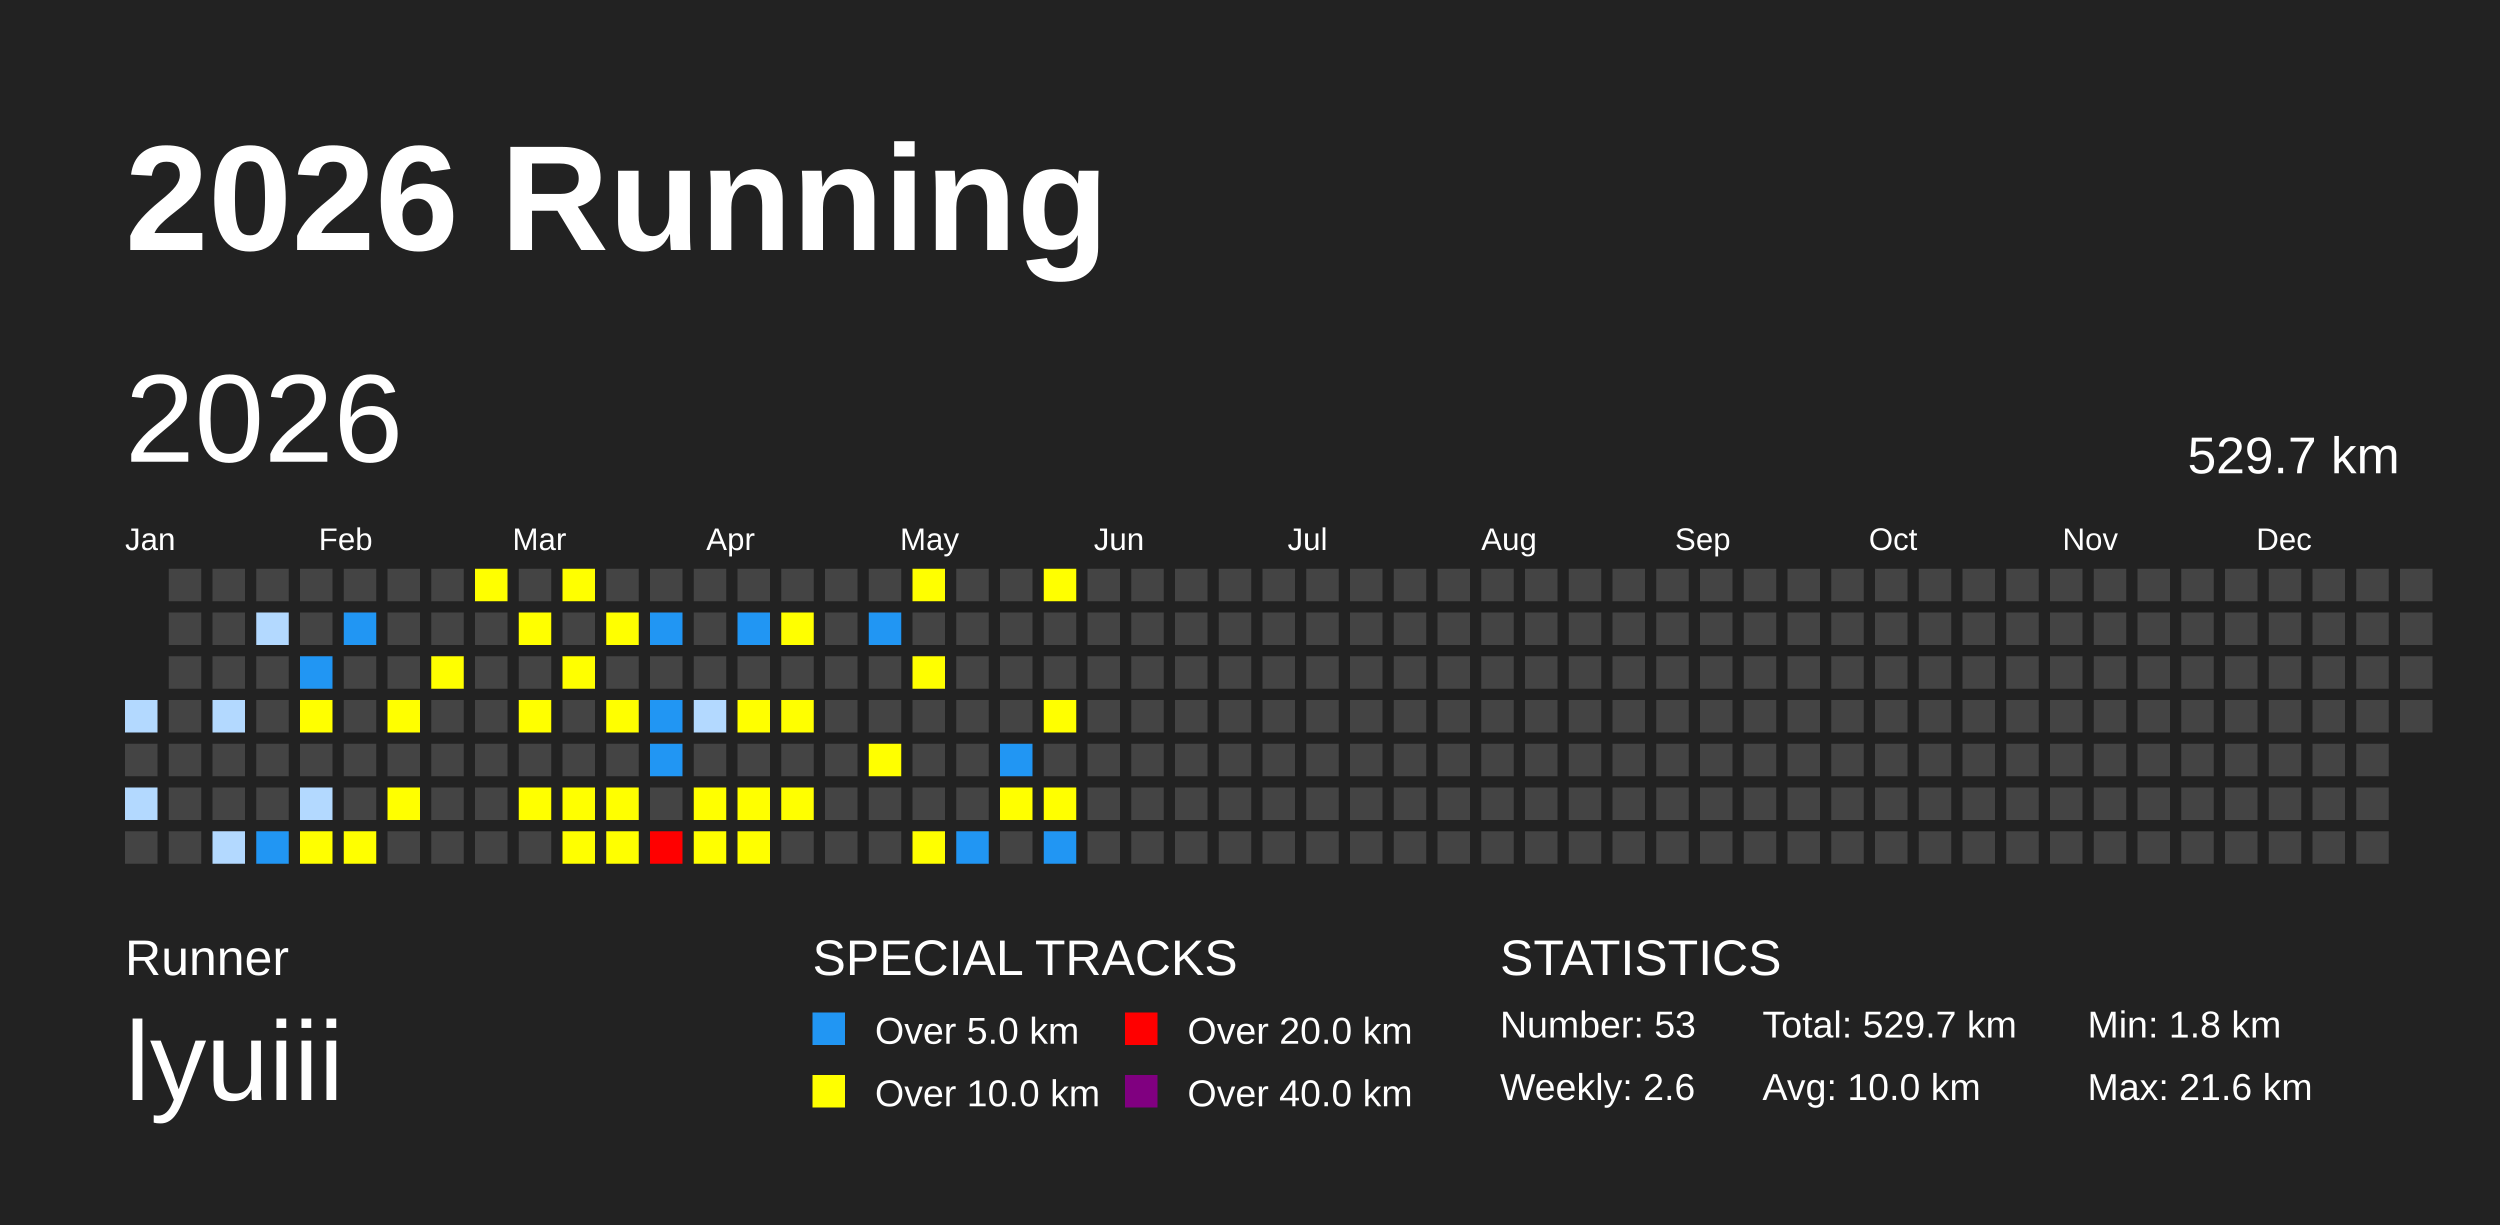
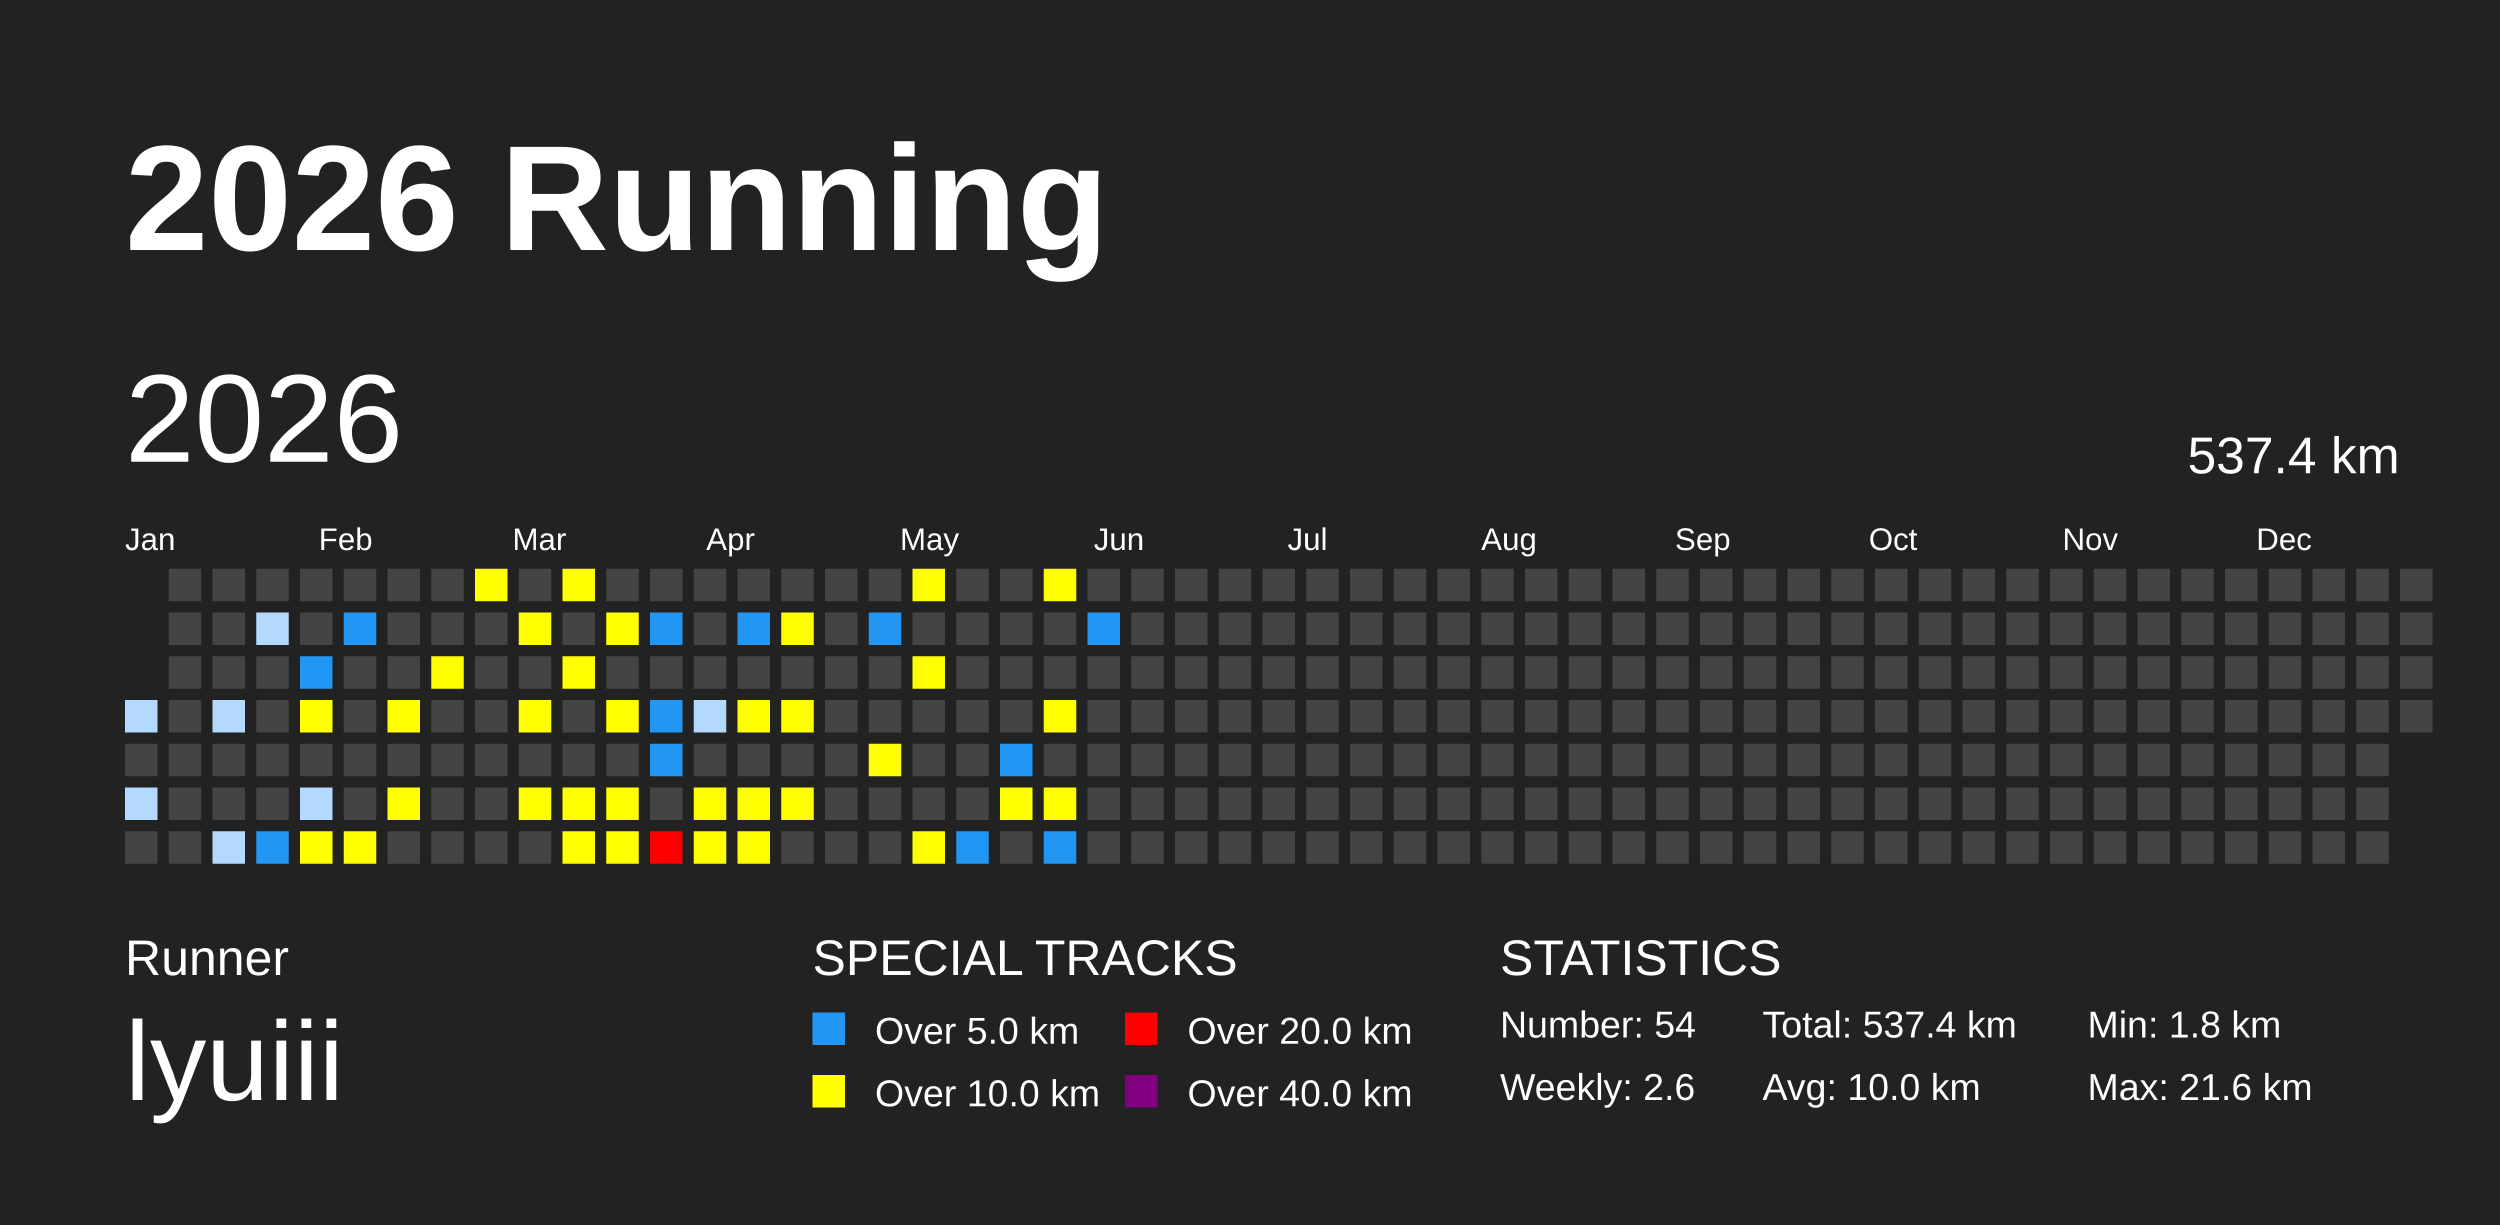
<svg xmlns="http://www.w3.org/2000/svg" baseProfile="full" height="98mm" version="1.1" viewBox="0,0,200,98" width="200mm">
  <defs />
  <rect fill="#222222" height="98" width="200" x="0" y="0" />
  <text fill="#FFFFFF" style="font-size:12px; font-family:Arial; font-weight:bold;" x="10" y="20">2026 Running</text>
  <text fill="#FFFFFF" style="font-size:4px; font-family:Arial" x="10" y="78">Runner</text>
  <text fill="#FFFFFF" style="font-size:9px; font-family:Arial" x="10" y="88">lyuiii</text>
  <text fill="#FFFFFF" style="font-size:4px; font-family:Arial" x="65" y="78">SPECIAL TRACKS</text>
  <rect fill="#2196F3" height="2.6" width="2.6" x="65" y="81" />
  <text fill="#FFFFFF" style="font-size:3px; font-family:Arial" x="70" y="83.5">Over 5.0 km</text>
  <rect fill="yellow" height="2.6" width="2.6" x="65" y="86" />
  <text fill="#FFFFFF" style="font-size:3px; font-family:Arial" x="70" y="88.5">Over 10.0 km</text>
  <rect fill="red" height="2.6" width="2.6" x="90" y="81" />
  <text fill="#FFFFFF" style="font-size:3px; font-family:Arial" x="95" y="83.5">Over 20.0 km</text>
  <rect fill="purple" height="2.6" width="2.6" x="90" y="86" />
  <text fill="#FFFFFF" style="font-size:3px; font-family:Arial" x="95" y="88.5">Over 40.0 km</text>
  <text fill="#FFFFFF" style="font-size:4px; font-family:Arial" x="120" y="78">STATISTICS</text>
-   <text fill="#FFFFFF" style="font-size:3px; font-family:Arial" x="120" y="83">Number: 53</text>
+   <text fill="#FFFFFF" style="font-size:3px; font-family:Arial" x="120" y="83">Number: 54</text>
  <text fill="#FFFFFF" style="font-size:3px; font-family:Arial" x="120" y="88">Weekly: 2.6</text>
-   <text fill="#FFFFFF" style="font-size:3px; font-family:Arial" x="141" y="83">Total: 529.7 km</text>
+   <text fill="#FFFFFF" style="font-size:3px; font-family:Arial" x="141" y="83">Total: 537.4 km</text>
  <text fill="#FFFFFF" style="font-size:3px; font-family:Arial" x="141" y="88">Avg: 10.0 km</text>
  <text fill="#FFFFFF" style="font-size:3px; font-family:Arial" x="167" y="83">Min: 1.8 km</text>
  <text fill="#FFFFFF" style="font-size:3px; font-family:Arial" x="167" y="88">Max: 21.6 km</text>
  <text dominant-baseline="hanging" fill="#FFFFFF" style="font-size:10.0px; font-family:Arial;" x="10" y="30">2026</text>
-   <text dominant-baseline="hanging" fill="#FFFFFF" style="font-size:4.125px; font-family:Arial;" x="175" y="35">529.7 km</text>
+   <text dominant-baseline="hanging" fill="#FFFFFF" style="font-size:4.125px; font-family:Arial;" x="175" y="35">537.4 km</text>
  <text fill="#FFFFFF" style="font-size:2.5px; font-family:Arial" x="10.0" y="44">Jan</text>
  <text fill="#FFFFFF" style="font-size:2.5px; font-family:Arial" x="25.5" y="44">Feb</text>
  <text fill="#FFFFFF" style="font-size:2.5px; font-family:Arial" x="41.0" y="44">Mar</text>
  <text fill="#FFFFFF" style="font-size:2.5px; font-family:Arial" x="56.5" y="44">Apr</text>
  <text fill="#FFFFFF" style="font-size:2.5px; font-family:Arial" x="72.0" y="44">May</text>
  <text fill="#FFFFFF" style="font-size:2.5px; font-family:Arial" x="87.5" y="44">Jun</text>
  <text fill="#FFFFFF" style="font-size:2.5px; font-family:Arial" x="103.0" y="44">Jul</text>
  <text fill="#FFFFFF" style="font-size:2.5px; font-family:Arial" x="118.5" y="44">Aug</text>
  <text fill="#FFFFFF" style="font-size:2.5px; font-family:Arial" x="134.0" y="44">Sep</text>
  <text fill="#FFFFFF" style="font-size:2.5px; font-family:Arial" x="149.5" y="44">Oct</text>
  <text fill="#FFFFFF" style="font-size:2.5px; font-family:Arial" x="165.0" y="44">Nov</text>
  <text fill="#FFFFFF" style="font-size:2.5px; font-family:Arial" x="180.5" y="44">Dec</text>
  <rect fill="#b3d9ff" height="2.6" width="2.6" x="10.0" y="56.0" />
  <rect fill="#444444" height="2.6" width="2.6" x="10.0" y="59.5" />
  <rect fill="#b3d9ff" height="2.6" width="2.6" x="10.0" y="63.0" />
  <rect fill="#444444" height="2.6" width="2.6" x="10.0" y="66.5" />
  <rect fill="#444444" height="2.6" width="2.6" x="13.5" y="45.5" />
  <rect fill="#444444" height="2.6" width="2.6" x="13.5" y="49.0" />
  <rect fill="#444444" height="2.6" width="2.6" x="13.5" y="52.5" />
  <rect fill="#444444" height="2.6" width="2.6" x="13.5" y="56.0" />
  <rect fill="#444444" height="2.6" width="2.6" x="13.5" y="59.5" />
  <rect fill="#444444" height="2.6" width="2.6" x="13.5" y="63.0" />
  <rect fill="#444444" height="2.6" width="2.6" x="13.5" y="66.5" />
  <rect fill="#444444" height="2.6" width="2.6" x="17.0" y="45.5" />
  <rect fill="#444444" height="2.6" width="2.6" x="17.0" y="49.0" />
  <rect fill="#444444" height="2.6" width="2.6" x="17.0" y="52.5" />
  <rect fill="#b3d9ff" height="2.6" width="2.6" x="17.0" y="56.0" />
  <rect fill="#444444" height="2.6" width="2.6" x="17.0" y="59.5" />
  <rect fill="#444444" height="2.6" width="2.6" x="17.0" y="63.0" />
  <rect fill="#b3d9ff" height="2.6" width="2.6" x="17.0" y="66.5" />
  <rect fill="#444444" height="2.6" width="2.6" x="20.5" y="45.5" />
  <rect fill="#b3d9ff" height="2.6" width="2.6" x="20.5" y="49.0" />
  <rect fill="#444444" height="2.6" width="2.6" x="20.5" y="52.5" />
  <rect fill="#444444" height="2.6" width="2.6" x="20.5" y="56.0" />
  <rect fill="#444444" height="2.6" width="2.6" x="20.5" y="59.5" />
  <rect fill="#444444" height="2.6" width="2.6" x="20.5" y="63.0" />
  <rect fill="#2196F3" height="2.6" width="2.6" x="20.5" y="66.5" />
  <rect fill="#444444" height="2.6" width="2.6" x="24.0" y="45.5" />
  <rect fill="#444444" height="2.6" width="2.6" x="24.0" y="49.0" />
  <rect fill="#2196F3" height="2.6" width="2.6" x="24.0" y="52.5" />
  <rect fill="yellow" height="2.6" width="2.6" x="24.0" y="56.0" />
  <rect fill="#444444" height="2.6" width="2.6" x="24.0" y="59.5" />
  <rect fill="#b3d9ff" height="2.6" width="2.6" x="24.0" y="63.0" />
  <rect fill="yellow" height="2.6" width="2.6" x="24.0" y="66.5" />
  <rect fill="#444444" height="2.6" width="2.6" x="27.5" y="45.5" />
  <rect fill="#2196F3" height="2.6" width="2.6" x="27.5" y="49.0" />
  <rect fill="#444444" height="2.6" width="2.6" x="27.5" y="52.5" />
  <rect fill="#444444" height="2.6" width="2.6" x="27.5" y="56.0" />
  <rect fill="#444444" height="2.6" width="2.6" x="27.5" y="59.5" />
  <rect fill="#444444" height="2.6" width="2.6" x="27.5" y="63.0" />
  <rect fill="yellow" height="2.6" width="2.6" x="27.5" y="66.5" />
  <rect fill="#444444" height="2.6" width="2.6" x="31.0" y="45.5" />
  <rect fill="#444444" height="2.6" width="2.6" x="31.0" y="49.0" />
  <rect fill="#444444" height="2.6" width="2.6" x="31.0" y="52.5" />
  <rect fill="yellow" height="2.6" width="2.6" x="31.0" y="56.0" />
  <rect fill="#444444" height="2.6" width="2.6" x="31.0" y="59.5" />
  <rect fill="yellow" height="2.6" width="2.6" x="31.0" y="63.0" />
  <rect fill="#444444" height="2.6" width="2.6" x="31.0" y="66.5" />
  <rect fill="#444444" height="2.6" width="2.6" x="34.5" y="45.5" />
  <rect fill="#444444" height="2.6" width="2.6" x="34.5" y="49.0" />
  <rect fill="yellow" height="2.6" width="2.6" x="34.5" y="52.5" />
  <rect fill="#444444" height="2.6" width="2.6" x="34.5" y="56.0" />
  <rect fill="#444444" height="2.6" width="2.6" x="34.5" y="59.5" />
  <rect fill="#444444" height="2.6" width="2.6" x="34.5" y="63.0" />
  <rect fill="#444444" height="2.6" width="2.6" x="34.5" y="66.5" />
  <rect fill="yellow" height="2.6" width="2.6" x="38.0" y="45.5" />
  <rect fill="#444444" height="2.6" width="2.6" x="38.0" y="49.0" />
  <rect fill="#444444" height="2.6" width="2.6" x="38.0" y="52.5" />
  <rect fill="#444444" height="2.6" width="2.6" x="38.0" y="56.0" />
  <rect fill="#444444" height="2.6" width="2.6" x="38.0" y="59.5" />
  <rect fill="#444444" height="2.6" width="2.6" x="38.0" y="63.0" />
  <rect fill="#444444" height="2.6" width="2.6" x="38.0" y="66.5" />
  <rect fill="#444444" height="2.6" width="2.6" x="41.5" y="45.5" />
  <rect fill="yellow" height="2.6" width="2.6" x="41.5" y="49.0" />
  <rect fill="#444444" height="2.6" width="2.6" x="41.5" y="52.5" />
  <rect fill="yellow" height="2.6" width="2.6" x="41.5" y="56.0" />
  <rect fill="#444444" height="2.6" width="2.6" x="41.5" y="59.5" />
  <rect fill="yellow" height="2.6" width="2.6" x="41.5" y="63.0" />
  <rect fill="#444444" height="2.6" width="2.6" x="41.5" y="66.5" />
  <rect fill="yellow" height="2.6" width="2.6" x="45.0" y="45.5" />
  <rect fill="#444444" height="2.6" width="2.6" x="45.0" y="49.0" />
  <rect fill="yellow" height="2.6" width="2.6" x="45.0" y="52.5" />
  <rect fill="#444444" height="2.6" width="2.6" x="45.0" y="56.0" />
  <rect fill="#444444" height="2.6" width="2.6" x="45.0" y="59.5" />
  <rect fill="yellow" height="2.6" width="2.6" x="45.0" y="63.0" />
  <rect fill="yellow" height="2.6" width="2.6" x="45.0" y="66.5" />
  <rect fill="#444444" height="2.6" width="2.6" x="48.5" y="45.5" />
  <rect fill="yellow" height="2.6" width="2.6" x="48.5" y="49.0" />
  <rect fill="#444444" height="2.6" width="2.6" x="48.5" y="52.5" />
  <rect fill="yellow" height="2.6" width="2.6" x="48.5" y="56.0" />
  <rect fill="#444444" height="2.6" width="2.6" x="48.5" y="59.5" />
  <rect fill="yellow" height="2.6" width="2.6" x="48.5" y="63.0" />
  <rect fill="yellow" height="2.6" width="2.6" x="48.5" y="66.5" />
  <rect fill="#444444" height="2.6" width="2.6" x="52.0" y="45.5" />
  <rect fill="#2196F3" height="2.6" width="2.6" x="52.0" y="49.0" />
  <rect fill="#444444" height="2.6" width="2.6" x="52.0" y="52.5" />
  <rect fill="#2196F3" height="2.6" width="2.6" x="52.0" y="56.0" />
  <rect fill="#2196F3" height="2.6" width="2.6" x="52.0" y="59.5" />
  <rect fill="#444444" height="2.6" width="2.6" x="52.0" y="63.0" />
  <rect fill="red" height="2.6" width="2.6" x="52.0" y="66.5" />
  <rect fill="#444444" height="2.6" width="2.6" x="55.5" y="45.5" />
  <rect fill="#444444" height="2.6" width="2.6" x="55.5" y="49.0" />
  <rect fill="#444444" height="2.6" width="2.6" x="55.5" y="52.5" />
  <rect fill="#b3d9ff" height="2.6" width="2.6" x="55.5" y="56.0" />
  <rect fill="#444444" height="2.6" width="2.6" x="55.5" y="59.5" />
  <rect fill="yellow" height="2.6" width="2.6" x="55.5" y="63.0" />
  <rect fill="yellow" height="2.6" width="2.6" x="55.5" y="66.5" />
  <rect fill="#444444" height="2.6" width="2.6" x="59.0" y="45.5" />
  <rect fill="#2196F3" height="2.6" width="2.6" x="59.0" y="49.0" />
  <rect fill="#444444" height="2.6" width="2.6" x="59.0" y="52.5" />
  <rect fill="yellow" height="2.6" width="2.6" x="59.0" y="56.0" />
  <rect fill="#444444" height="2.6" width="2.6" x="59.0" y="59.5" />
  <rect fill="yellow" height="2.6" width="2.6" x="59.0" y="63.0" />
  <rect fill="yellow" height="2.6" width="2.6" x="59.0" y="66.5" />
  <rect fill="#444444" height="2.6" width="2.6" x="62.5" y="45.5" />
  <rect fill="yellow" height="2.6" width="2.6" x="62.5" y="49.0" />
  <rect fill="#444444" height="2.6" width="2.6" x="62.5" y="52.5" />
  <rect fill="yellow" height="2.6" width="2.6" x="62.5" y="56.0" />
  <rect fill="#444444" height="2.6" width="2.6" x="62.5" y="59.5" />
  <rect fill="yellow" height="2.6" width="2.6" x="62.5" y="63.0" />
  <rect fill="#444444" height="2.6" width="2.6" x="62.5" y="66.5" />
  <rect fill="#444444" height="2.6" width="2.6" x="66.0" y="45.5" />
  <rect fill="#444444" height="2.6" width="2.6" x="66.0" y="49.0" />
  <rect fill="#444444" height="2.6" width="2.6" x="66.0" y="52.5" />
  <rect fill="#444444" height="2.6" width="2.6" x="66.0" y="56.0" />
  <rect fill="#444444" height="2.6" width="2.6" x="66.0" y="59.5" />
  <rect fill="#444444" height="2.6" width="2.6" x="66.0" y="63.0" />
  <rect fill="#444444" height="2.6" width="2.6" x="66.0" y="66.5" />
  <rect fill="#444444" height="2.6" width="2.6" x="69.5" y="45.5" />
  <rect fill="#2196F3" height="2.6" width="2.6" x="69.5" y="49.0" />
  <rect fill="#444444" height="2.6" width="2.6" x="69.5" y="52.5" />
  <rect fill="#444444" height="2.6" width="2.6" x="69.5" y="56.0" />
  <rect fill="yellow" height="2.6" width="2.6" x="69.5" y="59.5" />
  <rect fill="#444444" height="2.6" width="2.6" x="69.5" y="63.0" />
  <rect fill="#444444" height="2.6" width="2.6" x="69.5" y="66.5" />
  <rect fill="yellow" height="2.6" width="2.6" x="73.0" y="45.5" />
  <rect fill="#444444" height="2.6" width="2.6" x="73.0" y="49.0" />
  <rect fill="yellow" height="2.6" width="2.6" x="73.0" y="52.5" />
  <rect fill="#444444" height="2.6" width="2.6" x="73.0" y="56.0" />
  <rect fill="#444444" height="2.6" width="2.6" x="73.0" y="59.5" />
  <rect fill="#444444" height="2.6" width="2.6" x="73.0" y="63.0" />
  <rect fill="yellow" height="2.6" width="2.6" x="73.0" y="66.5" />
  <rect fill="#444444" height="2.6" width="2.6" x="76.5" y="45.5" />
  <rect fill="#444444" height="2.6" width="2.6" x="76.5" y="49.0" />
  <rect fill="#444444" height="2.6" width="2.6" x="76.5" y="52.5" />
  <rect fill="#444444" height="2.6" width="2.6" x="76.5" y="56.0" />
  <rect fill="#444444" height="2.6" width="2.6" x="76.5" y="59.5" />
  <rect fill="#444444" height="2.6" width="2.6" x="76.5" y="63.0" />
  <rect fill="#2196F3" height="2.6" width="2.6" x="76.5" y="66.5" />
  <rect fill="#444444" height="2.6" width="2.6" x="80.0" y="45.5" />
  <rect fill="#444444" height="2.6" width="2.6" x="80.0" y="49.0" />
  <rect fill="#444444" height="2.6" width="2.6" x="80.0" y="52.5" />
  <rect fill="#444444" height="2.6" width="2.6" x="80.0" y="56.0" />
  <rect fill="#2196F3" height="2.6" width="2.6" x="80.0" y="59.5" />
  <rect fill="yellow" height="2.6" width="2.6" x="80.0" y="63.0" />
  <rect fill="#444444" height="2.6" width="2.6" x="80.0" y="66.5" />
  <rect fill="yellow" height="2.6" width="2.6" x="83.5" y="45.5" />
  <rect fill="#444444" height="2.6" width="2.6" x="83.5" y="49.0" />
  <rect fill="#444444" height="2.6" width="2.6" x="83.5" y="52.5" />
  <rect fill="yellow" height="2.6" width="2.6" x="83.5" y="56.0" />
  <rect fill="#444444" height="2.6" width="2.6" x="83.5" y="59.5" />
  <rect fill="yellow" height="2.6" width="2.6" x="83.5" y="63.0" />
  <rect fill="#2196F3" height="2.6" width="2.6" x="83.5" y="66.5" />
  <rect fill="#444444" height="2.6" width="2.6" x="87.0" y="45.5" />
-   <rect fill="#444444" height="2.6" width="2.6" x="87.0" y="49.0" />
+   <rect fill="#2196F3" height="2.6" width="2.6" x="87.0" y="49.0" />
  <rect fill="#444444" height="2.6" width="2.6" x="87.0" y="52.5" />
  <rect fill="#444444" height="2.6" width="2.6" x="87.0" y="56.0" />
  <rect fill="#444444" height="2.6" width="2.6" x="87.0" y="59.5" />
  <rect fill="#444444" height="2.6" width="2.6" x="87.0" y="63.0" />
  <rect fill="#444444" height="2.6" width="2.6" x="87.0" y="66.5" />
  <rect fill="#444444" height="2.6" width="2.6" x="90.5" y="45.5" />
  <rect fill="#444444" height="2.6" width="2.6" x="90.5" y="49.0" />
  <rect fill="#444444" height="2.6" width="2.6" x="90.5" y="52.5" />
  <rect fill="#444444" height="2.6" width="2.6" x="90.5" y="56.0" />
  <rect fill="#444444" height="2.6" width="2.6" x="90.5" y="59.5" />
  <rect fill="#444444" height="2.6" width="2.6" x="90.5" y="63.0" />
  <rect fill="#444444" height="2.6" width="2.6" x="90.5" y="66.5" />
  <rect fill="#444444" height="2.6" width="2.6" x="94.0" y="45.5" />
  <rect fill="#444444" height="2.6" width="2.6" x="94.0" y="49.0" />
  <rect fill="#444444" height="2.6" width="2.6" x="94.0" y="52.5" />
  <rect fill="#444444" height="2.6" width="2.6" x="94.0" y="56.0" />
  <rect fill="#444444" height="2.6" width="2.6" x="94.0" y="59.5" />
  <rect fill="#444444" height="2.6" width="2.6" x="94.0" y="63.0" />
  <rect fill="#444444" height="2.6" width="2.6" x="94.0" y="66.5" />
  <rect fill="#444444" height="2.6" width="2.6" x="97.5" y="45.5" />
  <rect fill="#444444" height="2.6" width="2.6" x="97.5" y="49.0" />
  <rect fill="#444444" height="2.6" width="2.6" x="97.5" y="52.5" />
  <rect fill="#444444" height="2.6" width="2.6" x="97.5" y="56.0" />
  <rect fill="#444444" height="2.6" width="2.6" x="97.5" y="59.5" />
  <rect fill="#444444" height="2.6" width="2.6" x="97.5" y="63.0" />
  <rect fill="#444444" height="2.6" width="2.6" x="97.5" y="66.5" />
  <rect fill="#444444" height="2.6" width="2.6" x="101.0" y="45.5" />
  <rect fill="#444444" height="2.6" width="2.6" x="101.0" y="49.0" />
  <rect fill="#444444" height="2.6" width="2.6" x="101.0" y="52.5" />
  <rect fill="#444444" height="2.6" width="2.6" x="101.0" y="56.0" />
  <rect fill="#444444" height="2.6" width="2.6" x="101.0" y="59.5" />
  <rect fill="#444444" height="2.6" width="2.6" x="101.0" y="63.0" />
  <rect fill="#444444" height="2.6" width="2.6" x="101.0" y="66.5" />
  <rect fill="#444444" height="2.6" width="2.6" x="104.5" y="45.5" />
  <rect fill="#444444" height="2.6" width="2.6" x="104.5" y="49.0" />
  <rect fill="#444444" height="2.6" width="2.6" x="104.5" y="52.5" />
  <rect fill="#444444" height="2.6" width="2.6" x="104.5" y="56.0" />
  <rect fill="#444444" height="2.6" width="2.6" x="104.5" y="59.5" />
  <rect fill="#444444" height="2.6" width="2.6" x="104.5" y="63.0" />
  <rect fill="#444444" height="2.6" width="2.6" x="104.5" y="66.5" />
  <rect fill="#444444" height="2.6" width="2.6" x="108.0" y="45.5" />
  <rect fill="#444444" height="2.6" width="2.6" x="108.0" y="49.0" />
  <rect fill="#444444" height="2.6" width="2.6" x="108.0" y="52.5" />
  <rect fill="#444444" height="2.6" width="2.6" x="108.0" y="56.0" />
  <rect fill="#444444" height="2.6" width="2.6" x="108.0" y="59.5" />
  <rect fill="#444444" height="2.6" width="2.6" x="108.0" y="63.0" />
  <rect fill="#444444" height="2.6" width="2.6" x="108.0" y="66.5" />
  <rect fill="#444444" height="2.6" width="2.6" x="111.5" y="45.5" />
  <rect fill="#444444" height="2.6" width="2.6" x="111.5" y="49.0" />
  <rect fill="#444444" height="2.6" width="2.6" x="111.5" y="52.5" />
  <rect fill="#444444" height="2.6" width="2.6" x="111.5" y="56.0" />
  <rect fill="#444444" height="2.6" width="2.6" x="111.5" y="59.5" />
  <rect fill="#444444" height="2.6" width="2.6" x="111.5" y="63.0" />
  <rect fill="#444444" height="2.6" width="2.6" x="111.5" y="66.5" />
  <rect fill="#444444" height="2.6" width="2.6" x="115.0" y="45.5" />
  <rect fill="#444444" height="2.6" width="2.6" x="115.0" y="49.0" />
  <rect fill="#444444" height="2.6" width="2.6" x="115.0" y="52.5" />
  <rect fill="#444444" height="2.6" width="2.6" x="115.0" y="56.0" />
  <rect fill="#444444" height="2.6" width="2.6" x="115.0" y="59.5" />
  <rect fill="#444444" height="2.6" width="2.6" x="115.0" y="63.0" />
  <rect fill="#444444" height="2.6" width="2.6" x="115.0" y="66.5" />
  <rect fill="#444444" height="2.6" width="2.6" x="118.5" y="45.5" />
  <rect fill="#444444" height="2.6" width="2.6" x="118.5" y="49.0" />
  <rect fill="#444444" height="2.6" width="2.6" x="118.5" y="52.5" />
  <rect fill="#444444" height="2.6" width="2.6" x="118.5" y="56.0" />
  <rect fill="#444444" height="2.6" width="2.6" x="118.5" y="59.5" />
  <rect fill="#444444" height="2.6" width="2.6" x="118.5" y="63.0" />
  <rect fill="#444444" height="2.6" width="2.6" x="118.5" y="66.5" />
  <rect fill="#444444" height="2.6" width="2.6" x="122.0" y="45.5" />
  <rect fill="#444444" height="2.6" width="2.6" x="122.0" y="49.0" />
  <rect fill="#444444" height="2.6" width="2.6" x="122.0" y="52.5" />
  <rect fill="#444444" height="2.6" width="2.6" x="122.0" y="56.0" />
  <rect fill="#444444" height="2.6" width="2.6" x="122.0" y="59.5" />
  <rect fill="#444444" height="2.6" width="2.6" x="122.0" y="63.0" />
  <rect fill="#444444" height="2.6" width="2.6" x="122.0" y="66.5" />
  <rect fill="#444444" height="2.6" width="2.6" x="125.5" y="45.5" />
  <rect fill="#444444" height="2.6" width="2.6" x="125.5" y="49.0" />
  <rect fill="#444444" height="2.6" width="2.6" x="125.5" y="52.5" />
  <rect fill="#444444" height="2.6" width="2.6" x="125.5" y="56.0" />
  <rect fill="#444444" height="2.6" width="2.6" x="125.5" y="59.5" />
  <rect fill="#444444" height="2.6" width="2.6" x="125.5" y="63.0" />
  <rect fill="#444444" height="2.6" width="2.6" x="125.5" y="66.5" />
  <rect fill="#444444" height="2.6" width="2.6" x="129.0" y="45.5" />
  <rect fill="#444444" height="2.6" width="2.6" x="129.0" y="49.0" />
  <rect fill="#444444" height="2.6" width="2.6" x="129.0" y="52.5" />
  <rect fill="#444444" height="2.6" width="2.6" x="129.0" y="56.0" />
  <rect fill="#444444" height="2.6" width="2.6" x="129.0" y="59.5" />
  <rect fill="#444444" height="2.6" width="2.6" x="129.0" y="63.0" />
  <rect fill="#444444" height="2.6" width="2.6" x="129.0" y="66.5" />
  <rect fill="#444444" height="2.6" width="2.6" x="132.5" y="45.5" />
  <rect fill="#444444" height="2.6" width="2.6" x="132.5" y="49.0" />
  <rect fill="#444444" height="2.6" width="2.6" x="132.5" y="52.5" />
  <rect fill="#444444" height="2.6" width="2.6" x="132.5" y="56.0" />
  <rect fill="#444444" height="2.6" width="2.6" x="132.5" y="59.5" />
  <rect fill="#444444" height="2.6" width="2.6" x="132.5" y="63.0" />
  <rect fill="#444444" height="2.6" width="2.6" x="132.5" y="66.5" />
  <rect fill="#444444" height="2.6" width="2.6" x="136.0" y="45.5" />
  <rect fill="#444444" height="2.6" width="2.6" x="136.0" y="49.0" />
  <rect fill="#444444" height="2.6" width="2.6" x="136.0" y="52.5" />
  <rect fill="#444444" height="2.6" width="2.6" x="136.0" y="56.0" />
  <rect fill="#444444" height="2.6" width="2.6" x="136.0" y="59.5" />
  <rect fill="#444444" height="2.6" width="2.6" x="136.0" y="63.0" />
  <rect fill="#444444" height="2.6" width="2.6" x="136.0" y="66.5" />
  <rect fill="#444444" height="2.6" width="2.6" x="139.5" y="45.5" />
  <rect fill="#444444" height="2.6" width="2.6" x="139.5" y="49.0" />
  <rect fill="#444444" height="2.6" width="2.6" x="139.5" y="52.5" />
  <rect fill="#444444" height="2.6" width="2.6" x="139.5" y="56.0" />
  <rect fill="#444444" height="2.6" width="2.6" x="139.5" y="59.5" />
  <rect fill="#444444" height="2.6" width="2.6" x="139.5" y="63.0" />
  <rect fill="#444444" height="2.6" width="2.6" x="139.5" y="66.5" />
  <rect fill="#444444" height="2.6" width="2.6" x="143.0" y="45.5" />
  <rect fill="#444444" height="2.6" width="2.6" x="143.0" y="49.0" />
  <rect fill="#444444" height="2.6" width="2.6" x="143.0" y="52.5" />
  <rect fill="#444444" height="2.6" width="2.6" x="143.0" y="56.0" />
  <rect fill="#444444" height="2.6" width="2.6" x="143.0" y="59.5" />
  <rect fill="#444444" height="2.6" width="2.6" x="143.0" y="63.0" />
  <rect fill="#444444" height="2.6" width="2.6" x="143.0" y="66.5" />
  <rect fill="#444444" height="2.6" width="2.6" x="146.5" y="45.5" />
  <rect fill="#444444" height="2.6" width="2.6" x="146.5" y="49.0" />
  <rect fill="#444444" height="2.6" width="2.6" x="146.5" y="52.5" />
  <rect fill="#444444" height="2.6" width="2.6" x="146.5" y="56.0" />
  <rect fill="#444444" height="2.6" width="2.6" x="146.5" y="59.5" />
  <rect fill="#444444" height="2.6" width="2.6" x="146.5" y="63.0" />
  <rect fill="#444444" height="2.6" width="2.6" x="146.5" y="66.5" />
  <rect fill="#444444" height="2.6" width="2.6" x="150.0" y="45.5" />
  <rect fill="#444444" height="2.6" width="2.6" x="150.0" y="49.0" />
  <rect fill="#444444" height="2.6" width="2.6" x="150.0" y="52.5" />
  <rect fill="#444444" height="2.6" width="2.6" x="150.0" y="56.0" />
  <rect fill="#444444" height="2.6" width="2.6" x="150.0" y="59.5" />
  <rect fill="#444444" height="2.6" width="2.6" x="150.0" y="63.0" />
  <rect fill="#444444" height="2.6" width="2.6" x="150.0" y="66.5" />
  <rect fill="#444444" height="2.6" width="2.6" x="153.5" y="45.5" />
  <rect fill="#444444" height="2.6" width="2.6" x="153.5" y="49.0" />
  <rect fill="#444444" height="2.6" width="2.6" x="153.5" y="52.5" />
  <rect fill="#444444" height="2.6" width="2.6" x="153.5" y="56.0" />
  <rect fill="#444444" height="2.6" width="2.6" x="153.5" y="59.5" />
  <rect fill="#444444" height="2.6" width="2.6" x="153.5" y="63.0" />
  <rect fill="#444444" height="2.6" width="2.6" x="153.5" y="66.5" />
  <rect fill="#444444" height="2.6" width="2.6" x="157.0" y="45.5" />
  <rect fill="#444444" height="2.6" width="2.6" x="157.0" y="49.0" />
  <rect fill="#444444" height="2.6" width="2.6" x="157.0" y="52.5" />
  <rect fill="#444444" height="2.6" width="2.6" x="157.0" y="56.0" />
  <rect fill="#444444" height="2.6" width="2.6" x="157.0" y="59.5" />
  <rect fill="#444444" height="2.6" width="2.6" x="157.0" y="63.0" />
  <rect fill="#444444" height="2.6" width="2.6" x="157.0" y="66.5" />
  <rect fill="#444444" height="2.6" width="2.6" x="160.5" y="45.5" />
  <rect fill="#444444" height="2.6" width="2.6" x="160.5" y="49.0" />
  <rect fill="#444444" height="2.6" width="2.6" x="160.5" y="52.5" />
  <rect fill="#444444" height="2.6" width="2.6" x="160.5" y="56.0" />
  <rect fill="#444444" height="2.6" width="2.6" x="160.5" y="59.5" />
  <rect fill="#444444" height="2.6" width="2.6" x="160.5" y="63.0" />
  <rect fill="#444444" height="2.6" width="2.6" x="160.5" y="66.5" />
  <rect fill="#444444" height="2.6" width="2.6" x="164.0" y="45.5" />
  <rect fill="#444444" height="2.6" width="2.6" x="164.0" y="49.0" />
  <rect fill="#444444" height="2.6" width="2.6" x="164.0" y="52.5" />
  <rect fill="#444444" height="2.6" width="2.6" x="164.0" y="56.0" />
  <rect fill="#444444" height="2.6" width="2.6" x="164.0" y="59.5" />
  <rect fill="#444444" height="2.6" width="2.6" x="164.0" y="63.0" />
  <rect fill="#444444" height="2.6" width="2.6" x="164.0" y="66.5" />
  <rect fill="#444444" height="2.6" width="2.6" x="167.5" y="45.5" />
  <rect fill="#444444" height="2.6" width="2.6" x="167.5" y="49.0" />
  <rect fill="#444444" height="2.6" width="2.6" x="167.5" y="52.5" />
  <rect fill="#444444" height="2.6" width="2.6" x="167.5" y="56.0" />
  <rect fill="#444444" height="2.6" width="2.6" x="167.5" y="59.5" />
  <rect fill="#444444" height="2.6" width="2.6" x="167.5" y="63.0" />
  <rect fill="#444444" height="2.6" width="2.6" x="167.5" y="66.5" />
  <rect fill="#444444" height="2.6" width="2.6" x="171.0" y="45.5" />
  <rect fill="#444444" height="2.6" width="2.6" x="171.0" y="49.0" />
  <rect fill="#444444" height="2.6" width="2.6" x="171.0" y="52.5" />
  <rect fill="#444444" height="2.6" width="2.6" x="171.0" y="56.0" />
  <rect fill="#444444" height="2.6" width="2.6" x="171.0" y="59.5" />
  <rect fill="#444444" height="2.6" width="2.6" x="171.0" y="63.0" />
  <rect fill="#444444" height="2.6" width="2.6" x="171.0" y="66.5" />
  <rect fill="#444444" height="2.6" width="2.6" x="174.5" y="45.5" />
  <rect fill="#444444" height="2.6" width="2.6" x="174.5" y="49.0" />
  <rect fill="#444444" height="2.6" width="2.6" x="174.5" y="52.5" />
  <rect fill="#444444" height="2.6" width="2.6" x="174.5" y="56.0" />
  <rect fill="#444444" height="2.6" width="2.6" x="174.5" y="59.5" />
  <rect fill="#444444" height="2.6" width="2.6" x="174.5" y="63.0" />
  <rect fill="#444444" height="2.6" width="2.6" x="174.5" y="66.5" />
  <rect fill="#444444" height="2.6" width="2.6" x="178.0" y="45.5" />
  <rect fill="#444444" height="2.6" width="2.6" x="178.0" y="49.0" />
  <rect fill="#444444" height="2.6" width="2.6" x="178.0" y="52.5" />
  <rect fill="#444444" height="2.6" width="2.6" x="178.0" y="56.0" />
  <rect fill="#444444" height="2.6" width="2.6" x="178.0" y="59.5" />
  <rect fill="#444444" height="2.6" width="2.6" x="178.0" y="63.0" />
  <rect fill="#444444" height="2.6" width="2.6" x="178.0" y="66.5" />
  <rect fill="#444444" height="2.6" width="2.6" x="181.5" y="45.5" />
  <rect fill="#444444" height="2.6" width="2.6" x="181.5" y="49.0" />
  <rect fill="#444444" height="2.6" width="2.6" x="181.5" y="52.5" />
  <rect fill="#444444" height="2.6" width="2.6" x="181.5" y="56.0" />
  <rect fill="#444444" height="2.6" width="2.6" x="181.5" y="59.5" />
  <rect fill="#444444" height="2.6" width="2.6" x="181.5" y="63.0" />
  <rect fill="#444444" height="2.6" width="2.6" x="181.5" y="66.5" />
  <rect fill="#444444" height="2.6" width="2.6" x="185.0" y="45.5" />
  <rect fill="#444444" height="2.6" width="2.6" x="185.0" y="49.0" />
  <rect fill="#444444" height="2.6" width="2.6" x="185.0" y="52.5" />
  <rect fill="#444444" height="2.6" width="2.6" x="185.0" y="56.0" />
  <rect fill="#444444" height="2.6" width="2.6" x="185.0" y="59.5" />
  <rect fill="#444444" height="2.6" width="2.6" x="185.0" y="63.0" />
  <rect fill="#444444" height="2.6" width="2.6" x="185.0" y="66.5" />
  <rect fill="#444444" height="2.6" width="2.6" x="188.5" y="45.5" />
  <rect fill="#444444" height="2.6" width="2.6" x="188.5" y="49.0" />
  <rect fill="#444444" height="2.6" width="2.6" x="188.5" y="52.5" />
  <rect fill="#444444" height="2.6" width="2.6" x="188.5" y="56.0" />
  <rect fill="#444444" height="2.6" width="2.6" x="188.5" y="59.5" />
  <rect fill="#444444" height="2.6" width="2.6" x="188.5" y="63.0" />
  <rect fill="#444444" height="2.6" width="2.6" x="188.5" y="66.5" />
  <rect fill="#444444" height="2.6" width="2.6" x="192.0" y="45.5" />
  <rect fill="#444444" height="2.6" width="2.6" x="192.0" y="49.0" />
  <rect fill="#444444" height="2.6" width="2.6" x="192.0" y="52.5" />
  <rect fill="#444444" height="2.6" width="2.6" x="192.0" y="56.0" />
</svg>
